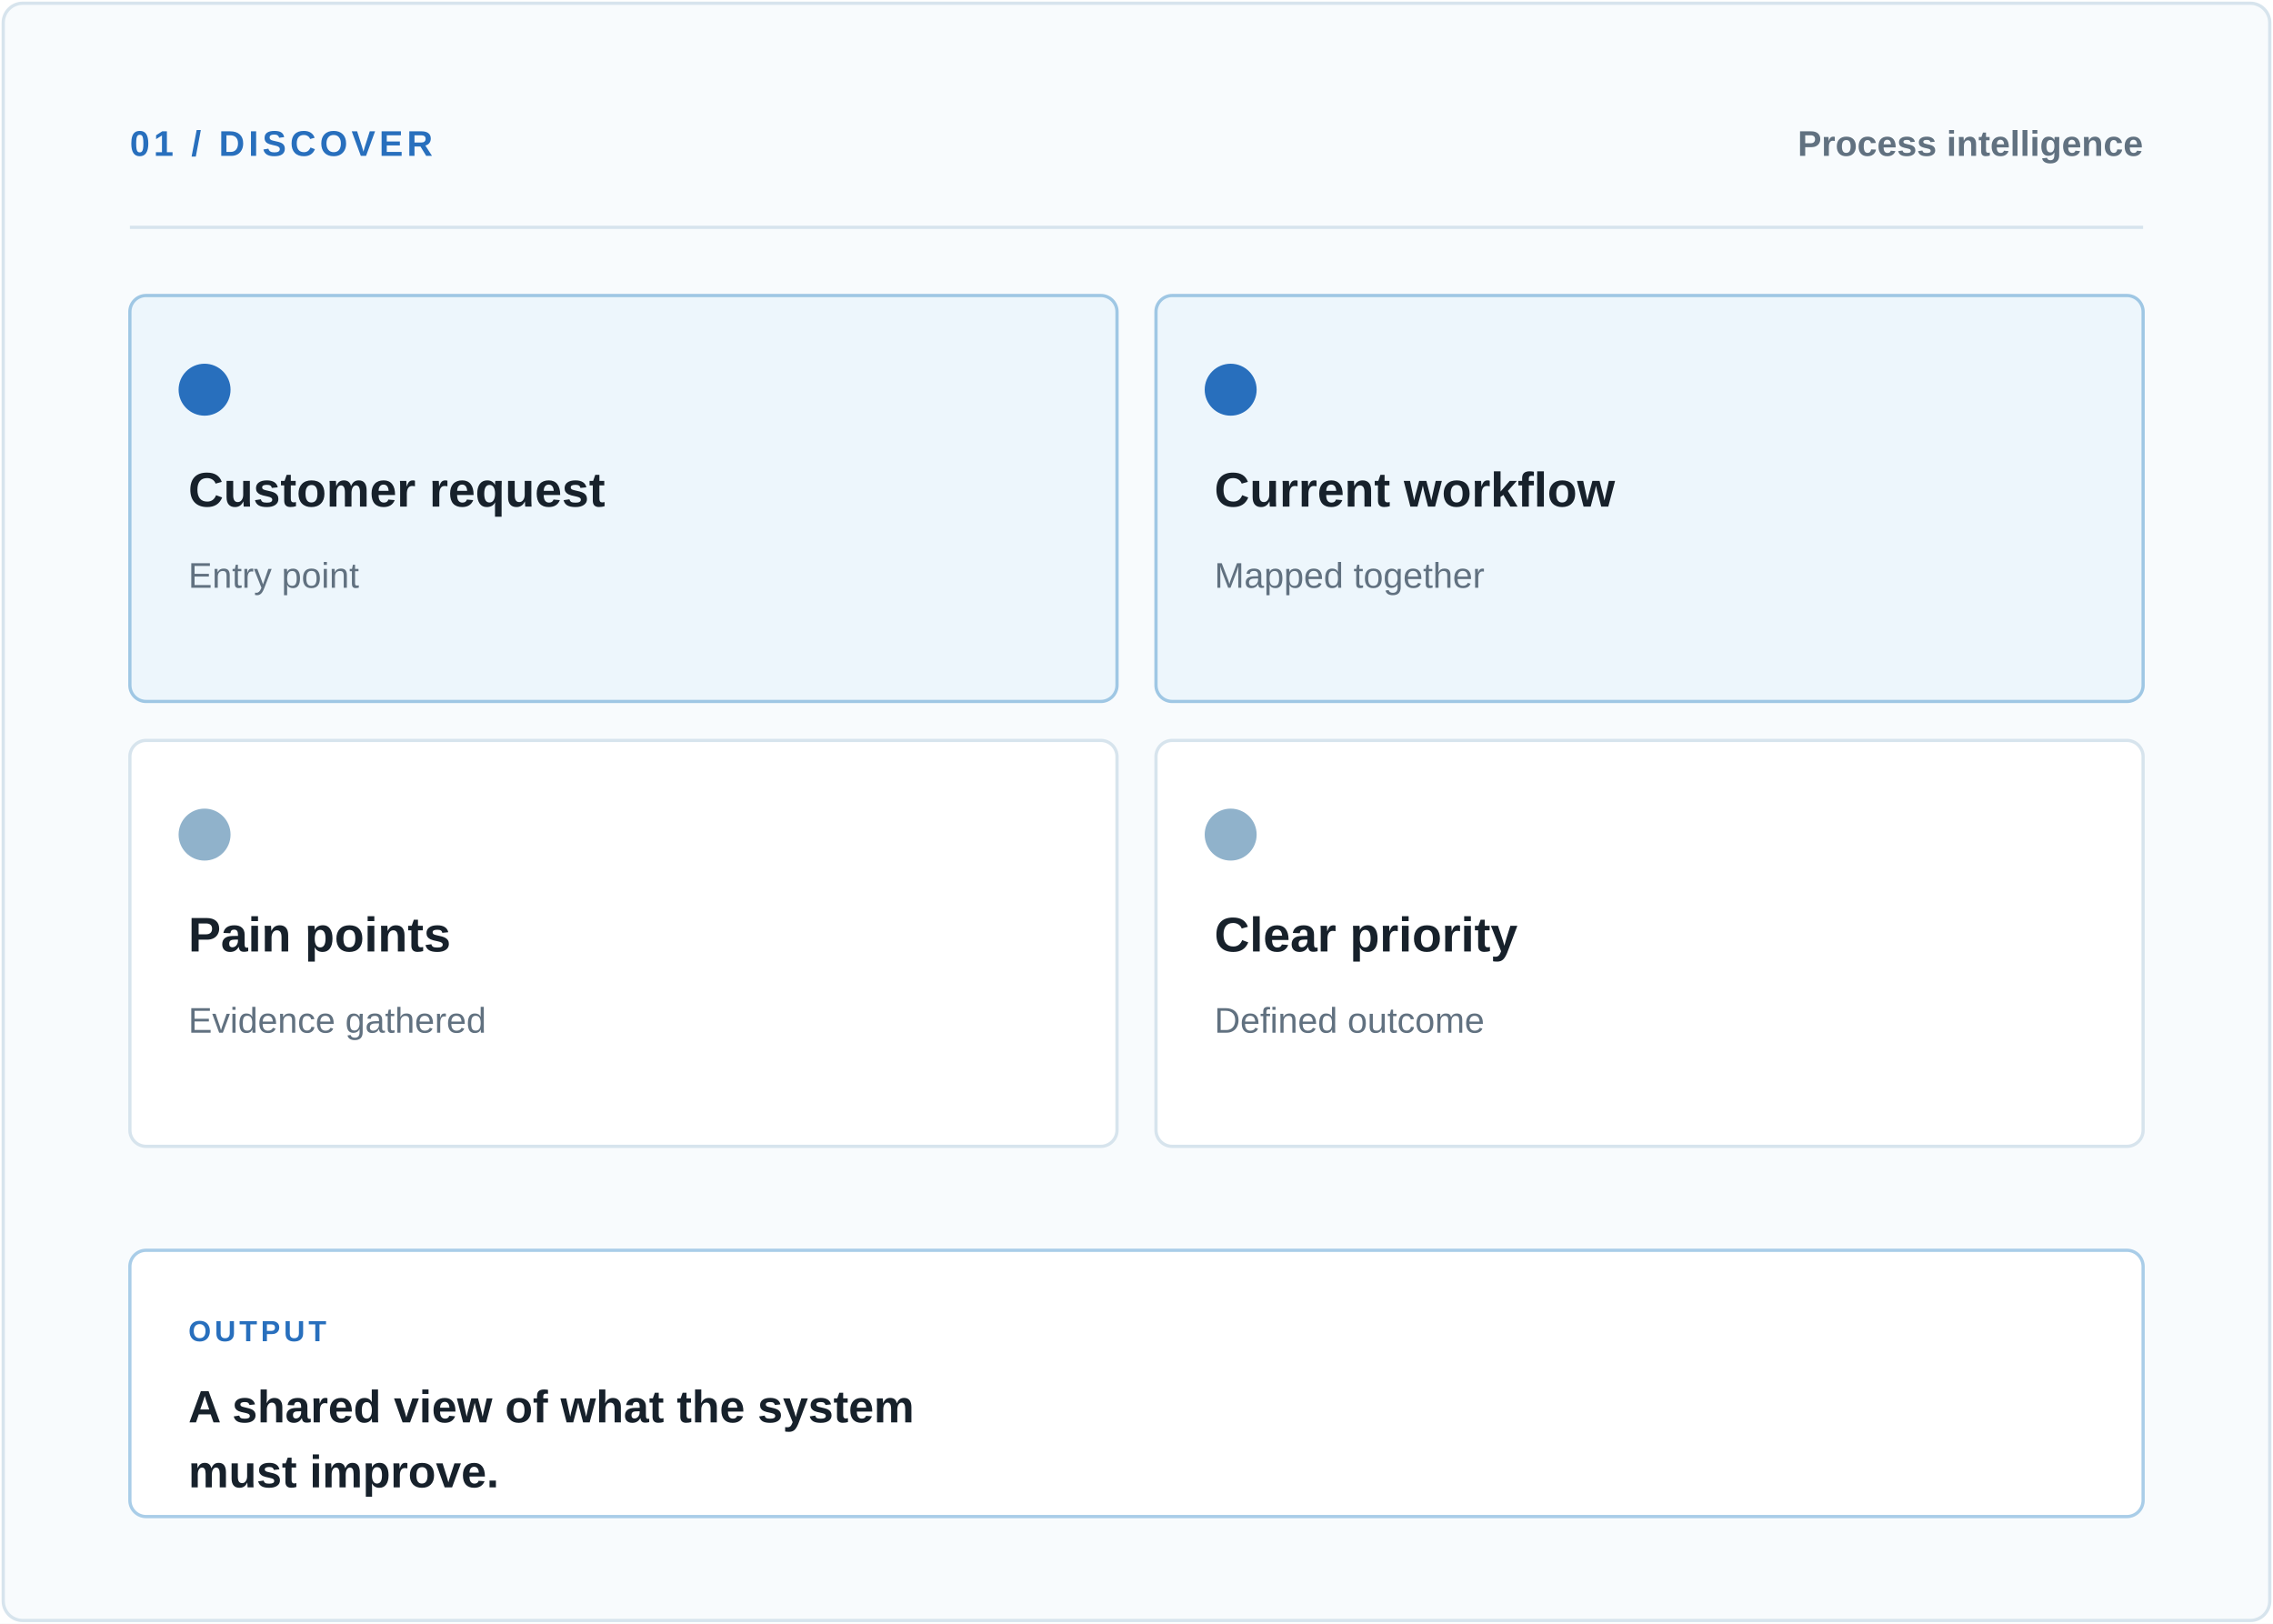
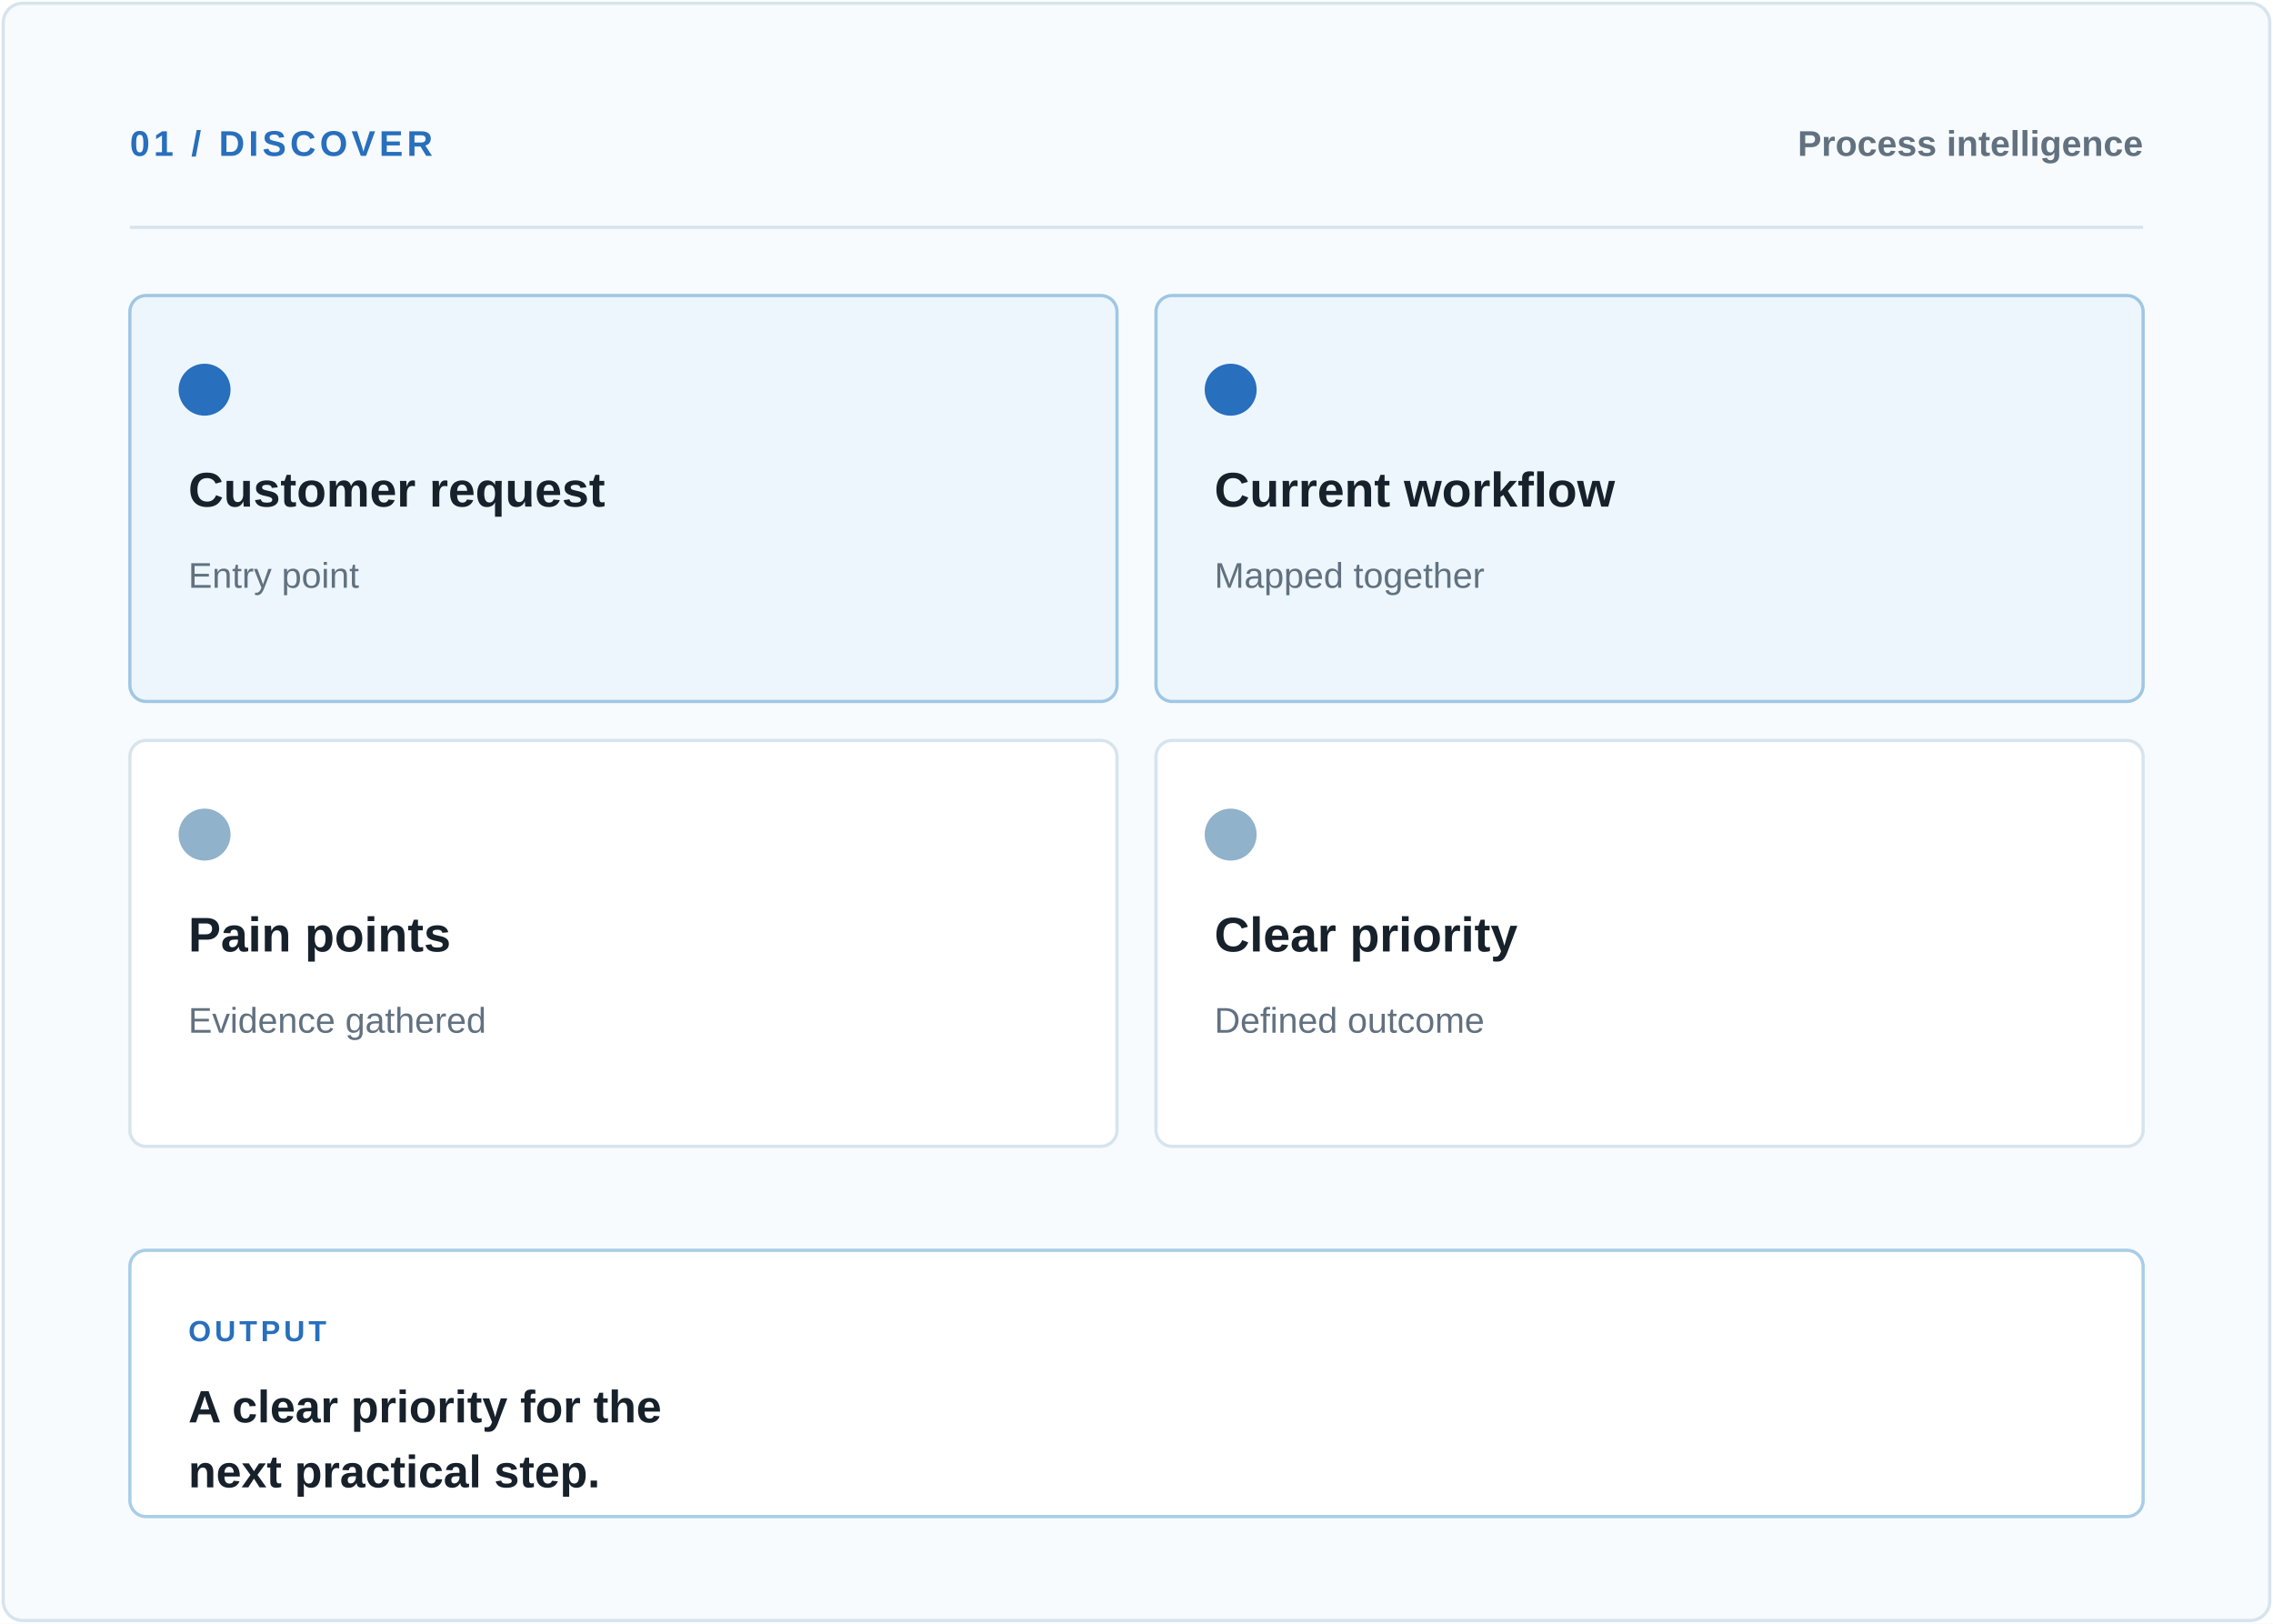
<svg xmlns="http://www.w3.org/2000/svg" width="700" height="500" viewBox="0 0 700 500" role="img" aria-label="Illustrative discover implementation stage">
  <rect width="100%" height="100%" fill="#ffffff" />
  <rect x="1" y="1" width="698" height="498" rx="6" fill="#f8fbfd" stroke="#d7e4ed" stroke-width="1" />
  <text x="40" y="48" font-family="Arial,Helvetica,sans-serif" font-size="11" font-weight="800" fill="#286fbd" text-anchor="start" letter-spacing="1.2">01 / DISCOVER</text>
  <text x="660" y="48" font-family="Arial,Helvetica,sans-serif" font-size="11" font-weight="600" fill="#617180" text-anchor="end" letter-spacing="0">Process intelligence</text>
  <line x1="40" y1="70" x2="660" y2="70" stroke="#d7e4ed" stroke-width="1" />
  <rect x="40.0" y="91" width="304.0" height="125" rx="5" fill="#edf6fc" stroke="#9fc7e4" stroke-width="1" />
  <circle cx="63.0" cy="120" r="8" fill="#286fbd" />
  <text x="58.0" y="156" font-family="Arial,Helvetica,sans-serif" font-size="15" font-weight="700" fill="#17212b" text-anchor="start" letter-spacing="0">Customer request</text>
  <text x="58.0" y="181" font-family="Arial,Helvetica,sans-serif" font-size="11" font-weight="400" fill="#617180" text-anchor="start" letter-spacing="0">Entry point</text>
  <rect x="356.0" y="91" width="304.0" height="125" rx="5" fill="#edf6fc" stroke="#9fc7e4" stroke-width="1" />
  <circle cx="379.0" cy="120" r="8" fill="#286fbd" />
  <text x="374.0" y="156" font-family="Arial,Helvetica,sans-serif" font-size="15" font-weight="700" fill="#17212b" text-anchor="start" letter-spacing="0">Current workflow</text>
  <text x="374.0" y="181" font-family="Arial,Helvetica,sans-serif" font-size="11" font-weight="400" fill="#617180" text-anchor="start" letter-spacing="0">Mapped together</text>
  <rect x="40.0" y="228" width="304.0" height="125" rx="5" fill="#ffffff" stroke="#d7e4ed" stroke-width="1" />
  <circle cx="63.0" cy="257" r="8" fill="#90b2cb" />
  <text x="58.0" y="293" font-family="Arial,Helvetica,sans-serif" font-size="15" font-weight="700" fill="#17212b" text-anchor="start" letter-spacing="0">Pain points</text>
  <text x="58.0" y="318" font-family="Arial,Helvetica,sans-serif" font-size="11" font-weight="400" fill="#617180" text-anchor="start" letter-spacing="0">Evidence gathered</text>
  <rect x="356.0" y="228" width="304.0" height="125" rx="5" fill="#ffffff" stroke="#d7e4ed" stroke-width="1" />
  <circle cx="379.0" cy="257" r="8" fill="#90b2cb" />
  <text x="374.0" y="293" font-family="Arial,Helvetica,sans-serif" font-size="15" font-weight="700" fill="#17212b" text-anchor="start" letter-spacing="0">Clear priority</text>
  <text x="374.0" y="318" font-family="Arial,Helvetica,sans-serif" font-size="11" font-weight="400" fill="#617180" text-anchor="start" letter-spacing="0">Defined outcome</text>
  <rect x="40" y="385" width="620" height="82" rx="5" fill="#ffffff" stroke="#a9cde8" stroke-width="1" />
  <text x="58" y="413" font-family="Arial,Helvetica,sans-serif" font-size="9" font-weight="800" fill="#286fbd" text-anchor="start" letter-spacing="1.1">OUTPUT</text>
-   <text x="58" y="438" font-family="Arial,Helvetica,sans-serif" font-size="14" font-weight="700" fill="#17212b" text-anchor="start" letter-spacing="0">A shared view of what the system</text>
-   <text x="58" y="458" font-family="Arial,Helvetica,sans-serif" font-size="14" font-weight="700" fill="#17212b" text-anchor="start" letter-spacing="0">must improve.</text>
+   <text x="58" y="438" font-family="Arial,Helvetica,sans-serif" font-size="14" font-weight="700" fill="#17212b" text-anchor="start" letter-spacing="0">A clear priority for the</text>
+   <text x="58" y="458" font-family="Arial,Helvetica,sans-serif" font-size="14" font-weight="700" fill="#17212b" text-anchor="start" letter-spacing="0">next practical step.</text>
</svg>
